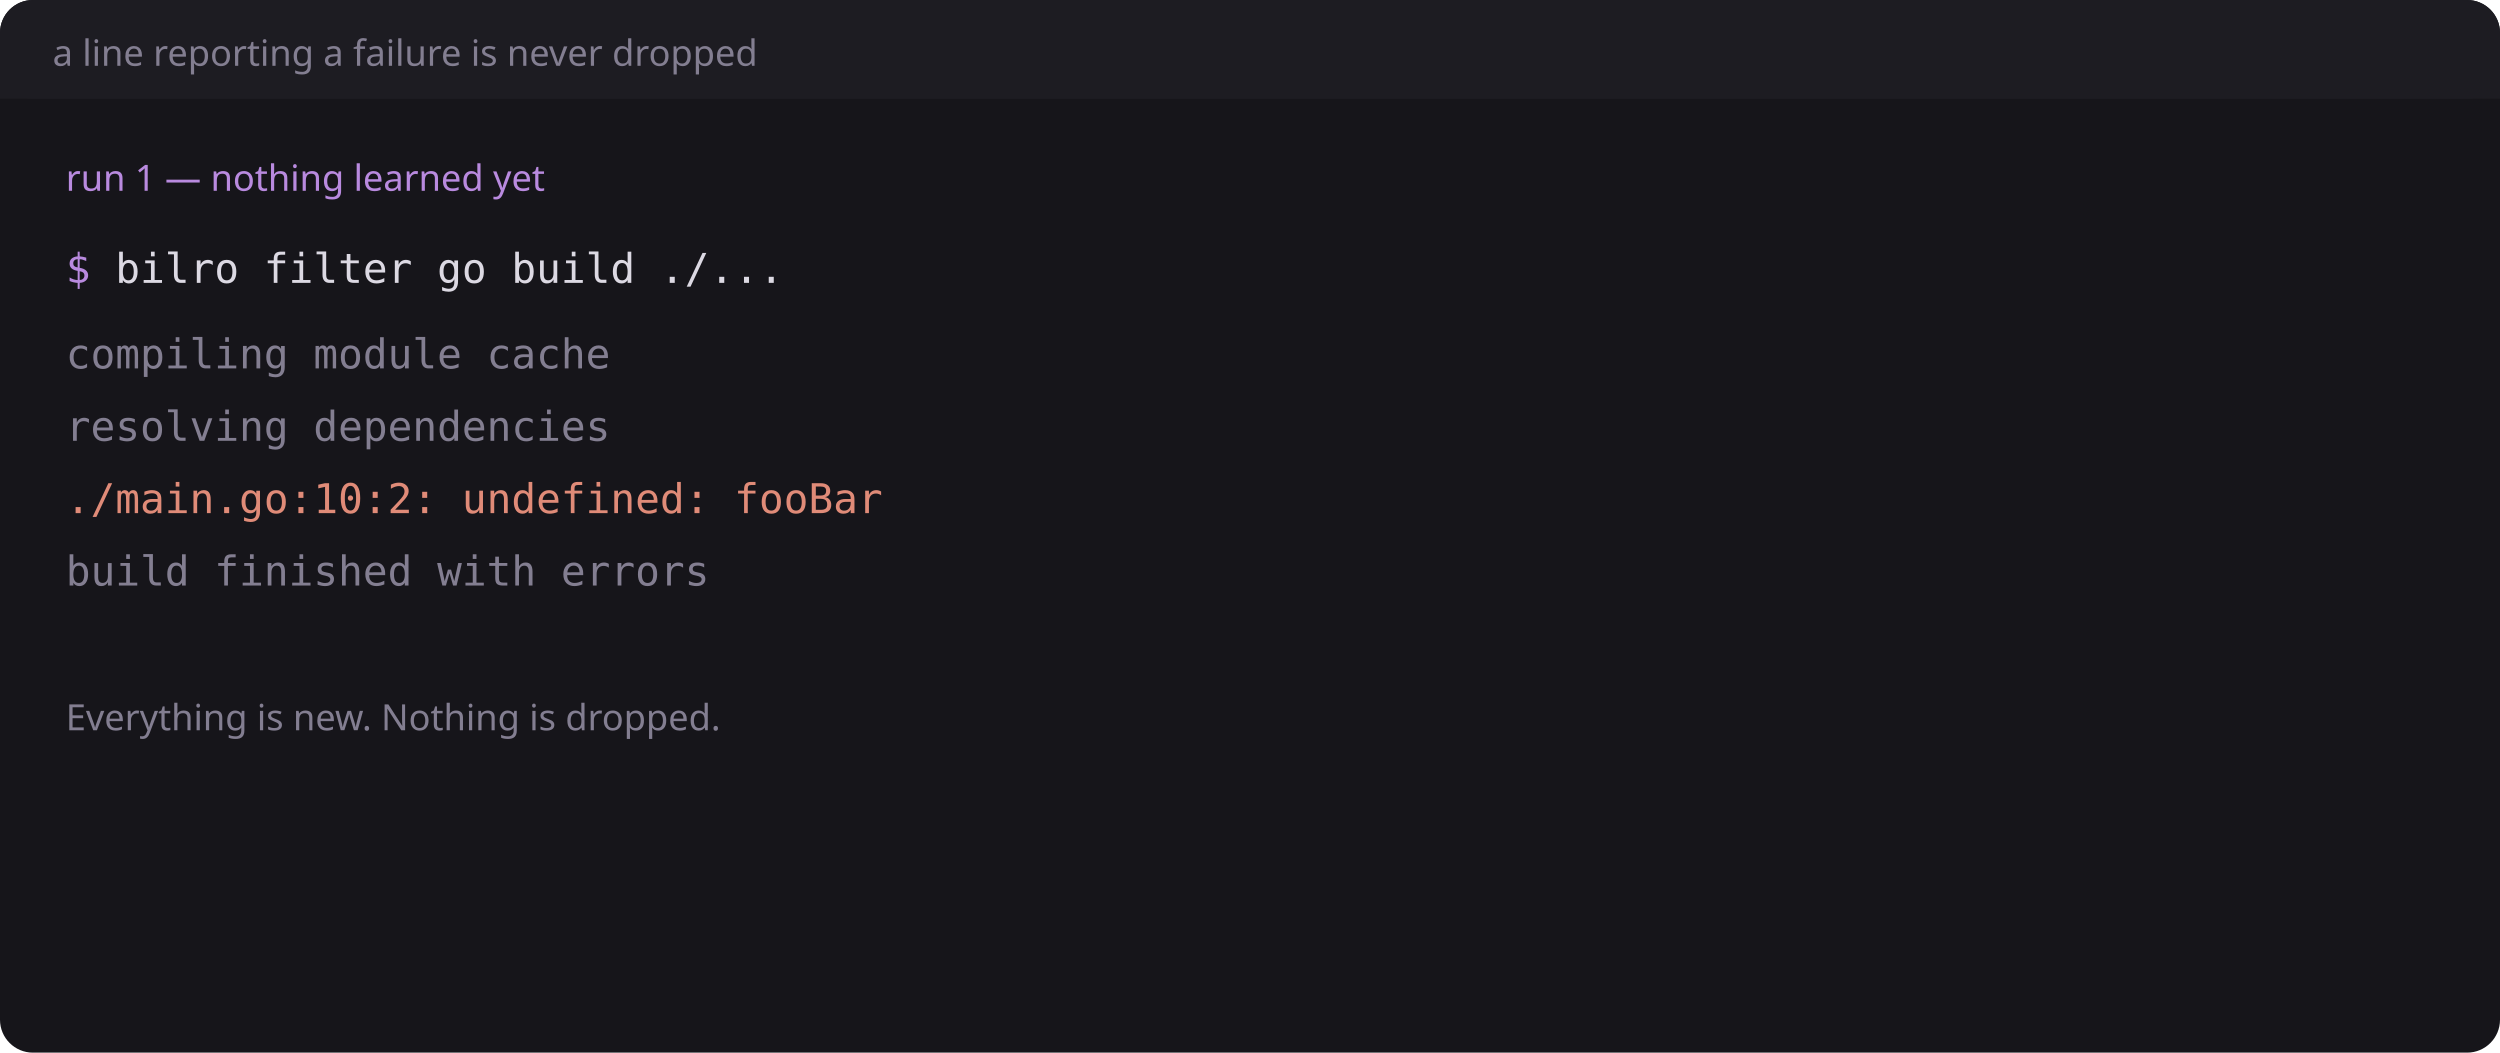
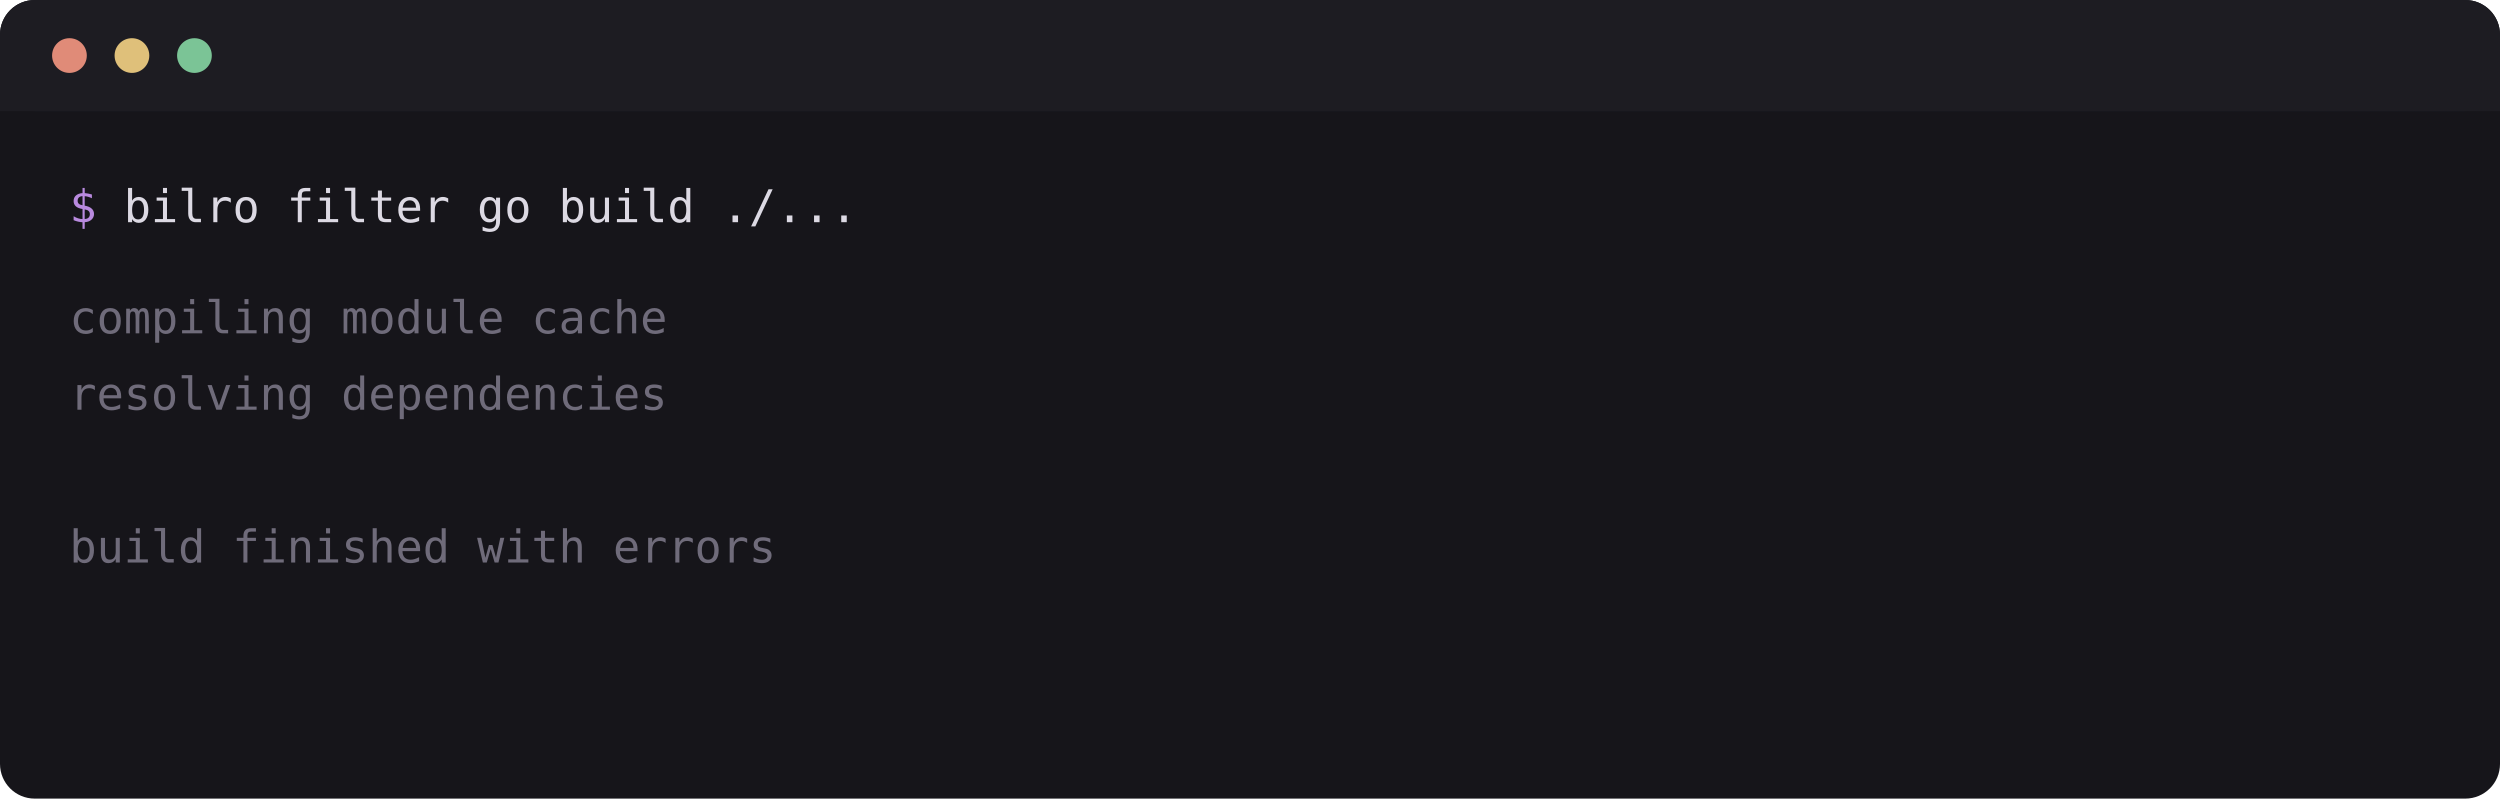
- <svg xmlns="http://www.w3.org/2000/svg" viewBox="0 0 760 320" width="760" height="320" role="img" aria-label="A Go compile error repeated across five identical runs survives compression, while the lines around it are dropped; when nothing survives, bilro says so instead of printing an empty screen.">
+ <svg xmlns="http://www.w3.org/2000/svg" viewBox="0 0 720 230" width="720" height="230" role="img" aria-label="A build prints four lines every run; three fade away and the compiler error stays.">
  <style>
-   .bg { fill: #16151a; }
-   .chrome { fill: #1d1c22; }
-   .t { font: 12.5px ui-monospace, SFMono-Regular, Menlo, monospace; }
-   .prompt { fill: #b98adf; }
-   .cmd { fill: #dcd9e3; }
-   .out { fill: #837e91; }
-   .fail { fill: #e08b78; }
-   .note { fill: #7bc496; }
-   .label { font: 11px ui-sans-serif, system-ui, sans-serif; fill: #837e91; }
-   .head { font: 11px ui-sans-serif, system-ui, sans-serif; fill: #b98adf; }
-   .gone { fill: #35323d; }
- 
-   .a { animation: sa 12s infinite; }
-   .b { animation: sb 12s infinite; opacity: 0; }
-   .c { animation: sc 12s infinite; opacity: 0; }
- 
-   @keyframes sa { 0%,30% { opacity: 1; } 34%,100% { opacity: 0; } }
-   @keyframes sb { 0%,33% { opacity: 0; } 37%,63% { opacity: 1; } 67%,100% { opacity: 0; } }
-   @keyframes sc { 0%,66% { opacity: 0; } 70%,96% { opacity: 1; } 100% { opacity: 0; } }
+   .bg{fill:#16151a}.bar{fill:#1d1c22}
+   .t{font:13px ui-monospace,SFMono-Regular,Menlo,monospace}
+   .p{fill:#b98adf}.c{fill:#dcd9e3}.o{fill:#6f6b7a}.f{fill:#e08b78}
+   .n{font:11px ui-sans-serif,system-ui,sans-serif;fill:#57535f}
+   .noise{animation:drop 9s infinite}
+   @keyframes drop{0%,5%{opacity:0}12%,45%{opacity:1}58%,100%{opacity:0}}
+   .stay{opacity:0;animation:stay 9s infinite}
+   @keyframes stay{0%,5%{opacity:0}12%,100%{opacity:1}}
+   .why{opacity:0;animation:why 9s infinite}
+   @keyframes why{0%,60%{opacity:0}70%,94%{opacity:1}100%{opacity:0}}
+   .noise:nth-of-type(1){animation-delay:0s}
+   .noise:nth-of-type(2){animation-delay:.1s}
+   .noise:nth-of-type(3){animation-delay:.2s}
</style>
-   <rect class="bg" width="760" height="320" rx="10" />
-   <rect class="chrome" width="760" height="30" rx="10" />
-   <rect class="chrome" y="20" width="760" height="10" />
-   <text class="label" x="16" y="20">a line reporting a failure is never dropped</text>
-   <g class="a">
-     <text class="head" x="20" y="58">run 1 — nothing learned yet</text>
-     <text class="t" x="20" y="86">
-       <tspan class="prompt">$</tspan>
-       <tspan class="cmd">bilro filter go build ./...</tspan>
-     </text>
-     <text class="t out" x="20" y="112">compiling module cache</text>
-     <text class="t out" x="20" y="134">resolving dependencies</text>
-     <text class="t fail" x="20" y="156">./main.go:10:2: undefined: fooBar</text>
-     <text class="t out" x="20" y="178">build finished with errors</text>
-     <text class="label" x="20" y="222">Everything is new. Nothing is dropped.</text>
-   </g>
-   <g class="b">
-     <text class="head" x="20" y="58">run 5 — the same output, four times over</text>
-     <text class="t" x="20" y="86">
-       <tspan class="prompt">$</tspan>
-       <tspan class="cmd">bilro filter go build ./...</tspan>
-     </text>
-     <text class="t gone" x="20" y="112">compiling module cache</text>
-     <text class="t gone" x="20" y="134">resolving dependencies</text>
-     <text class="t fail" x="20" y="156">./main.go:10:2: undefined: fooBar</text>
-     <text class="t gone" x="20" y="178">build finished with errors</text>
-     <text class="label" x="20" y="222">The error repeats in every run, exactly like the noise around it —</text>
-     <text class="label" x="20" y="242">and it stays. Not one word of it matches a failure keyword;</text>
-     <text class="label" x="20" y="262">it is recognised by the shape every compiler prints: path, line, column.</text>
-   </g>
-   <g class="c">
-     <text class="head" x="20" y="58">when nothing survives</text>
-     <text class="t" x="20" y="86">
-       <tspan class="prompt">$</tspan>
-       <tspan class="cmd">bilro filter git log --oneline -40</tspan>
-     </text>
-     <text class="t note" x="20" y="122">identical to what this command has printed before:</text>
-     <text class="t note" x="20" y="144">40 lines suppressed. bilro saw no failure among them,</text>
-     <text class="t note" x="20" y="166">but it only recognises the ones it can name —</text>
-     <text class="t note" x="20" y="188">run without bilro if the result matters.</text>
-     <text class="label" x="20" y="232">An empty screen reads as "the command printed nothing".</text>
-     <text class="label" x="20" y="252">And absence of failure is not provable from a list of words,</text>
-     <text class="label" x="20" y="272">so it does not claim it.</text>
-   </g>
+   <rect class="bg" width="720" height="230" rx="10" />
+   <rect class="bar" width="720" height="32" rx="10" />
+   <rect class="bar" y="22" width="720" height="10" />
+   <circle cx="20" cy="16" r="5" fill="#e08b78" />
+   <circle cx="38" cy="16" r="5" fill="#dfc07a" />
+   <circle cx="56" cy="16" r="5" fill="#7bc496" />
+   <text class="t" x="20" y="64">
+     <tspan class="p">$</tspan>
+     <tspan class="c">bilro filter go build ./...</tspan>
+   </text>
+   <text class="t o noise" x="20" y="96">compiling module cache</text>
+   <text class="t o noise" x="20" y="118">resolving dependencies</text>
+   <text class="t f stay" x="20" y="140">./main.go:10:2: undefined: fooBar</text>
+   <text class="t o noise" x="20" y="162">build finished with errors</text>
+   <text class="n why" x="20" y="200">it repeats in every run, exactly like the lines that vanished</text>
</svg>
